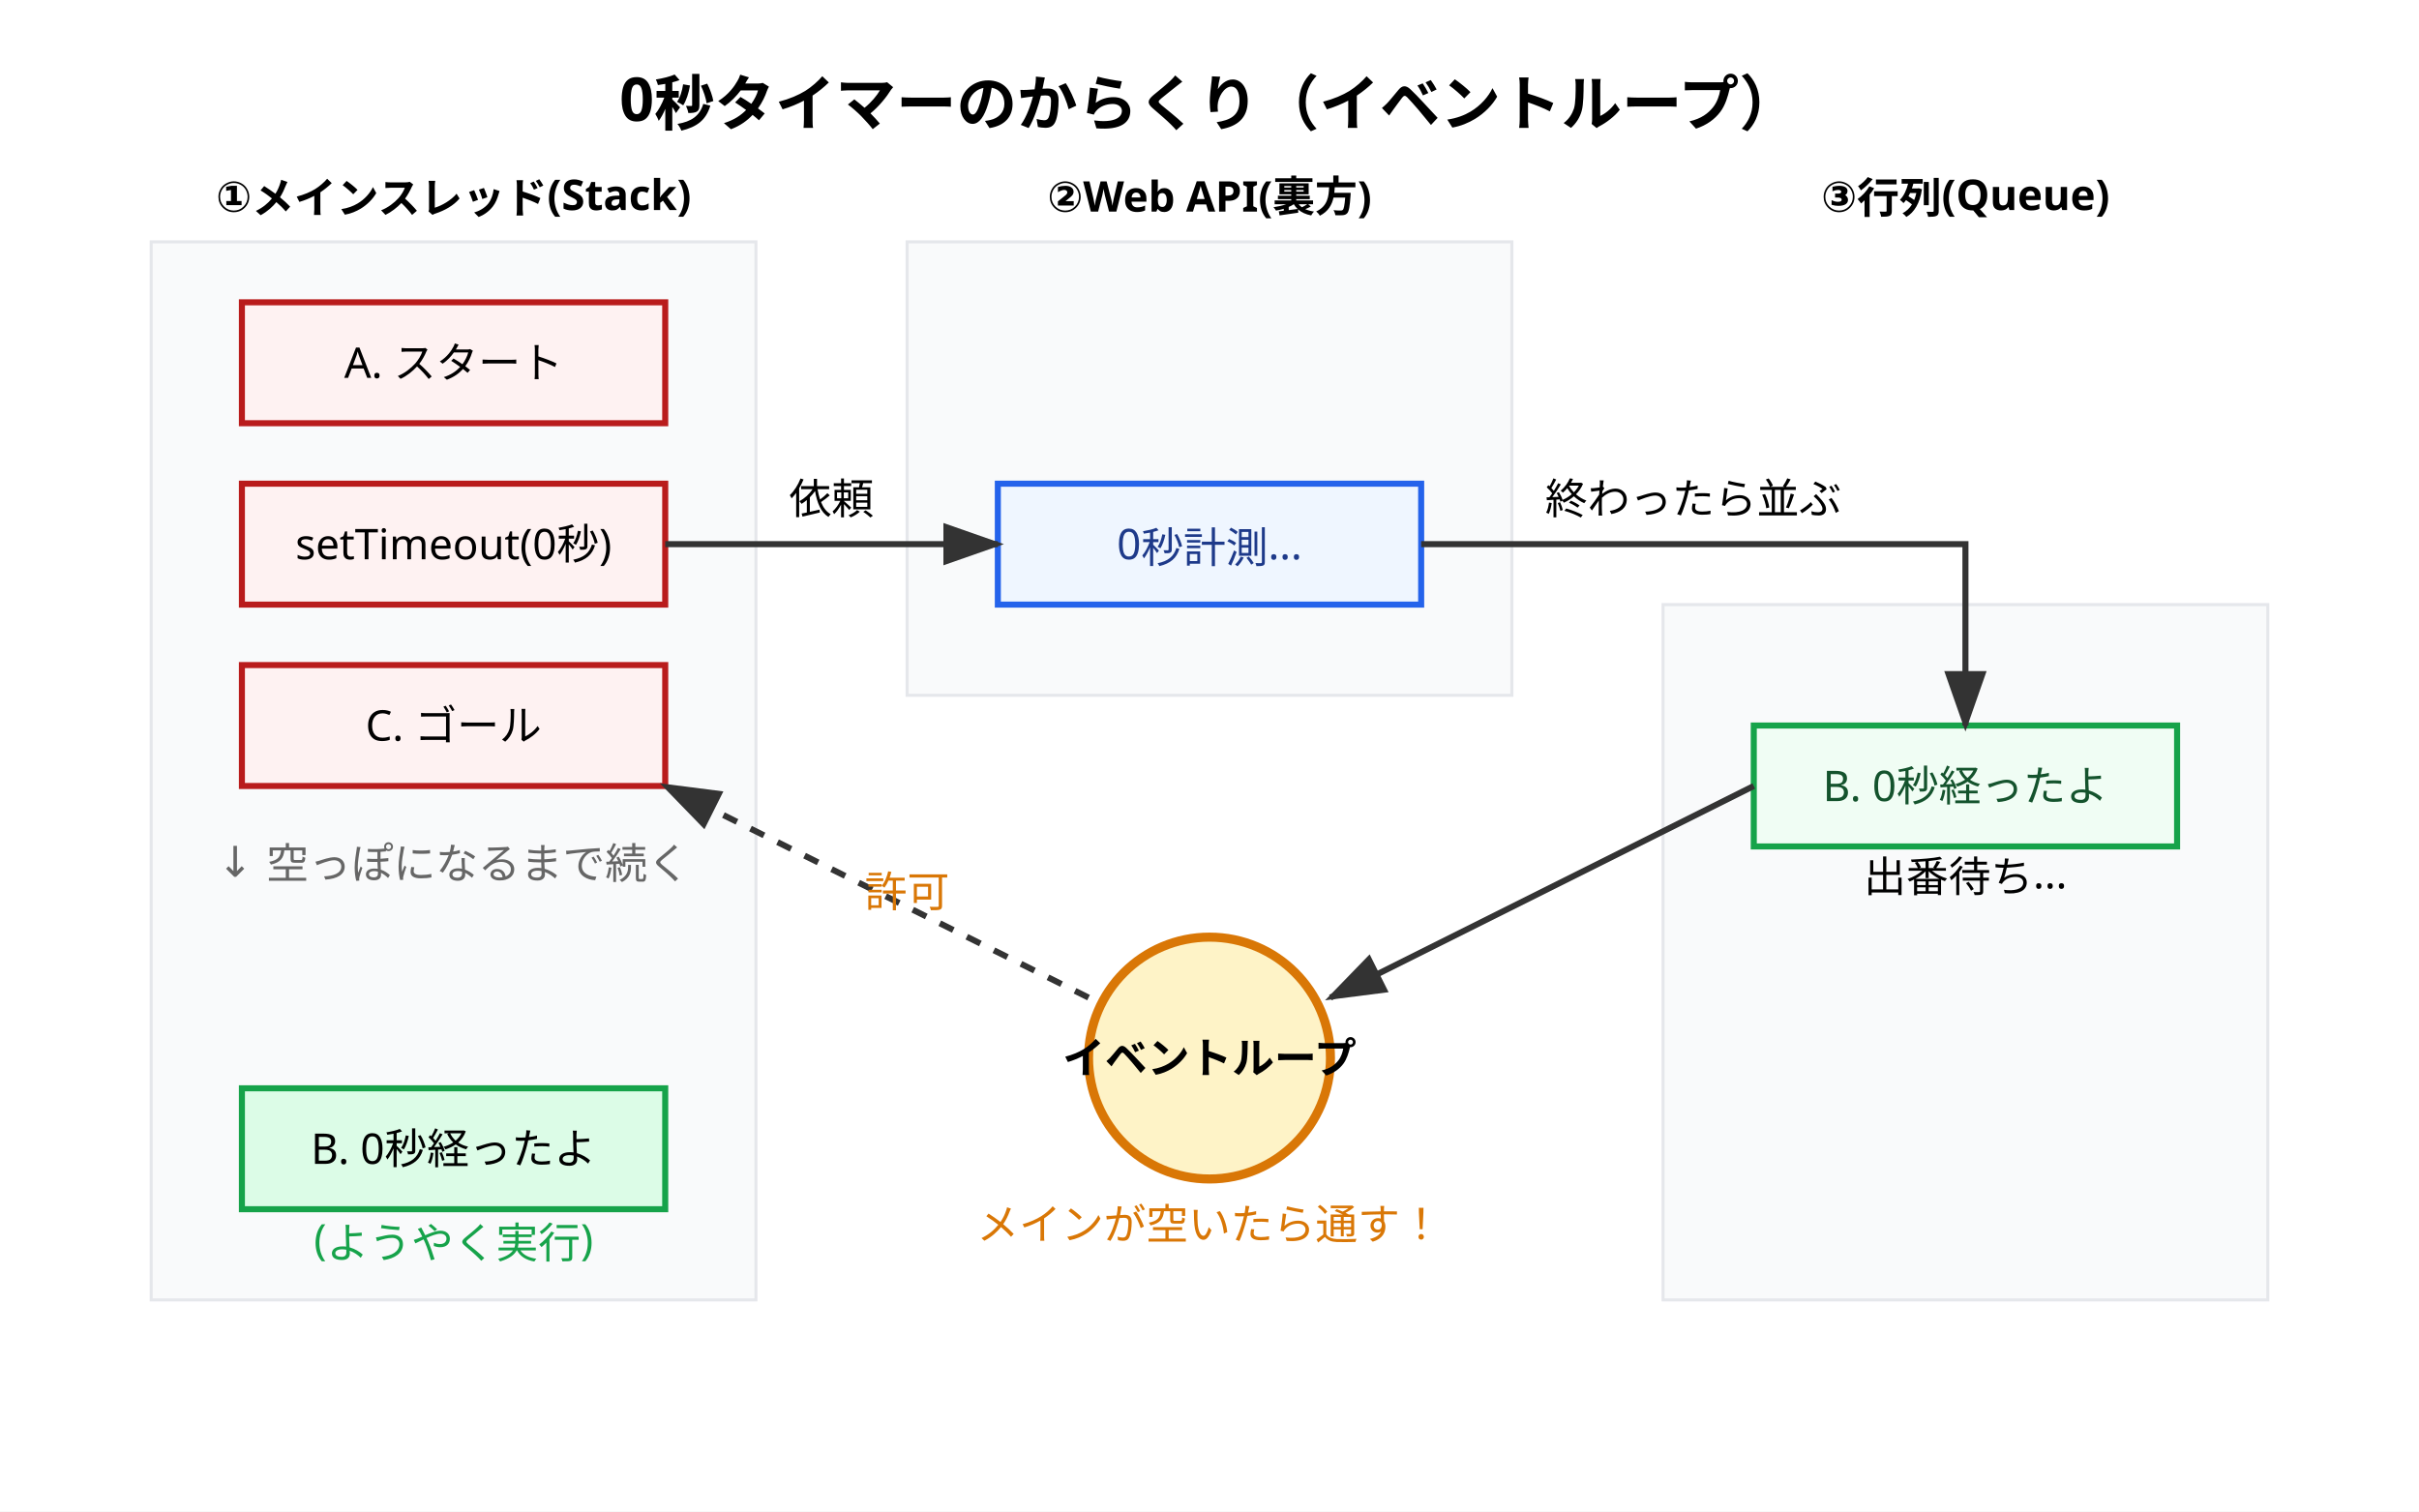
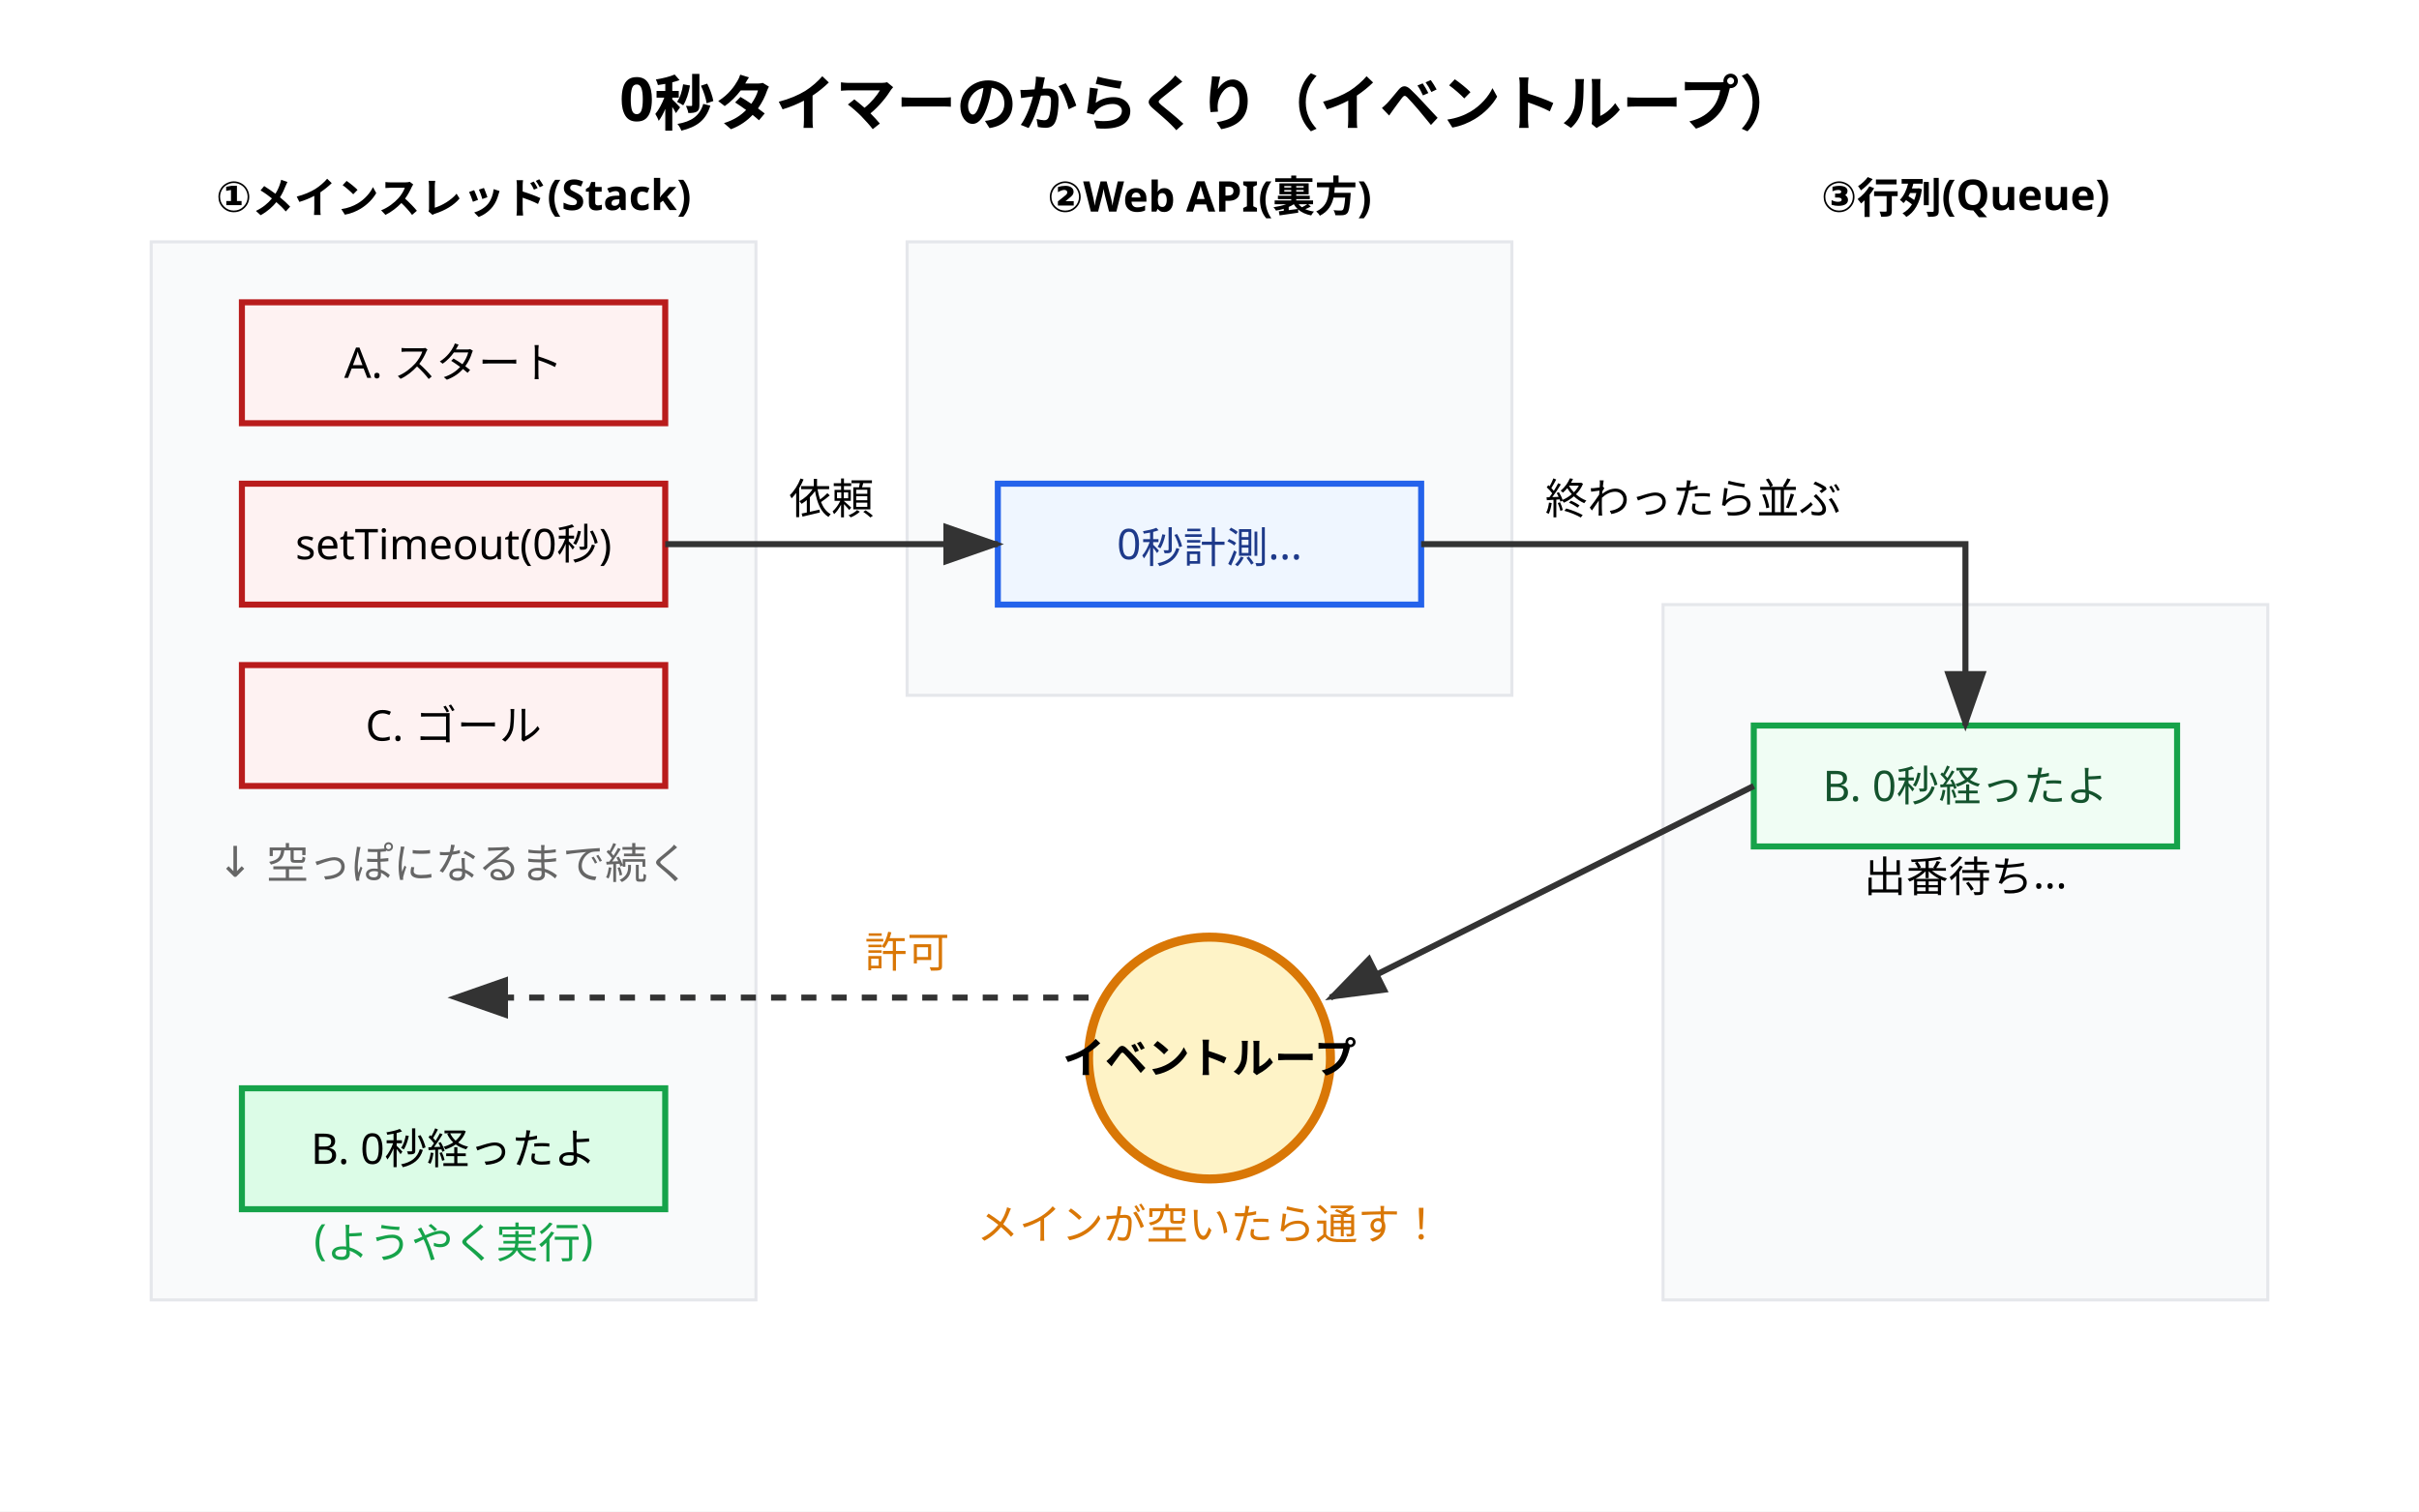
<svg xmlns="http://www.w3.org/2000/svg" viewBox="0 0 800 500">
  <defs>
    <style>
      .box { fill: #fff; stroke: #333; stroke-width: 2; rx: 5; }
      .process { fill: #fef2f2; stroke: #b91c1c; stroke-width: 2; }
      .webapi { fill: #eff6ff; stroke: #2563eb; stroke-width: 2; }
      .queue { fill: #f0fdf4; stroke: #16a34a; stroke-width: 2; }
      .title { font-size: 20px; font-weight: bold; font-family: sans-serif; text-anchor: middle; }
      .label { font-size: 14px; font-family: sans-serif; text-anchor: middle; }
      .arrow { stroke: #333; stroke-width: 2; marker-end: url(#arrowhead); fill: none; }
      .gate { fill: #fef3c7; stroke: #d97706; stroke-width: 3; }
    </style>
    <marker id="arrowhead" markerWidth="10" markerHeight="7" refX="9" refY="3.5" orient="auto">
      <polygon points="0 0, 10 3.5, 0 7" fill="#333" />
    </marker>
  </defs>
  <rect width="100%" height="100%" fill="#ffffff" />
  <text x="400" y="40" class="title">0秒タイマーのからくり（イベントループ）</text>
  <text x="150" y="70" class="label" font-weight="bold">①メインスレッド(Stack)</text>
  <rect x="50" y="80" width="200" height="350" fill="#f9fafb" stroke="#e5e7eb" />
  <rect x="80" y="100" width="140" height="40" class="process" />
  <text x="150" y="125" class="label">A. スタート</text>
  <rect x="80" y="160" width="140" height="40" class="process" />
  <text x="150" y="185" class="label">setTimeout(0秒)</text>
  <rect x="80" y="220" width="140" height="40" class="process" />
  <text x="150" y="245" class="label">C. ゴール</text>
  <text x="150" y="290" class="label" fill="#666" font-size="12">↓ 空っぽになるまで続く</text>
  <text x="400" y="70" class="label" font-weight="bold">②Web API(裏方)</text>
  <rect x="300" y="80" width="200" height="150" fill="#f9fafb" stroke="#e5e7eb" />
  <rect x="330" y="160" width="140" height="40" class="webapi" />
  <text x="400" y="185" class="label" fill="#1e3a8a">0秒計測...</text>
  <text x="650" y="70" class="label" font-weight="bold">③行列(Queue)</text>
  <rect x="550" y="200" width="200" height="230" fill="#f9fafb" stroke="#e5e7eb" />
  <rect x="580" y="240" width="140" height="40" class="queue" />
  <text x="650" y="265" class="label" fill="#14532d">B. 0秒経ったよ</text>
  <text x="650" y="295" class="label" font-size="10">出番待ち...</text>
  <circle cx="400" cy="350" r="40" class="gate" />
  <text x="400" y="355" class="label" font-weight="bold" font-size="12">イベント<br />ループ</text>
  <text x="400" y="410" class="label" fill="#d97706" font-size="12">メインが空いたら<br />通す！</text>
  <path d="M 220 180 L 330 180" class="arrow" />
  <text x="275" y="170" class="label" font-size="10">依頼</text>
  <path d="M 470 180 L 650 180 L 650 240" class="arrow" />
  <text x="560" y="170" class="label" font-size="10">終わったら並ぶ</text>
  <path d="M 580 260 L 440 330" class="arrow" />
-   <path d="M 360 330 L 220 260" class="arrow" stroke-dasharray="5,5" />
-   <text x="300" y="300" class="label" font-size="10" fill="#d97706">許可</text>
+   <path d="M 360 330 L 150 330" class="arrow" stroke-dasharray="5,5" />
+   <text x="300" y="320" class="label" font-size="10" fill="#d97706">許可</text>
  <rect x="80" y="360" width="140" height="40" class="process" style="fill:#dcfce7; stroke:#16a34a;" />
  <text x="150" y="385" class="label">B. 0秒経ったよ</text>
  <text x="150" y="415" class="label" font-size="10" fill="#16a34a">(ようやく実行)</text>
</svg>
